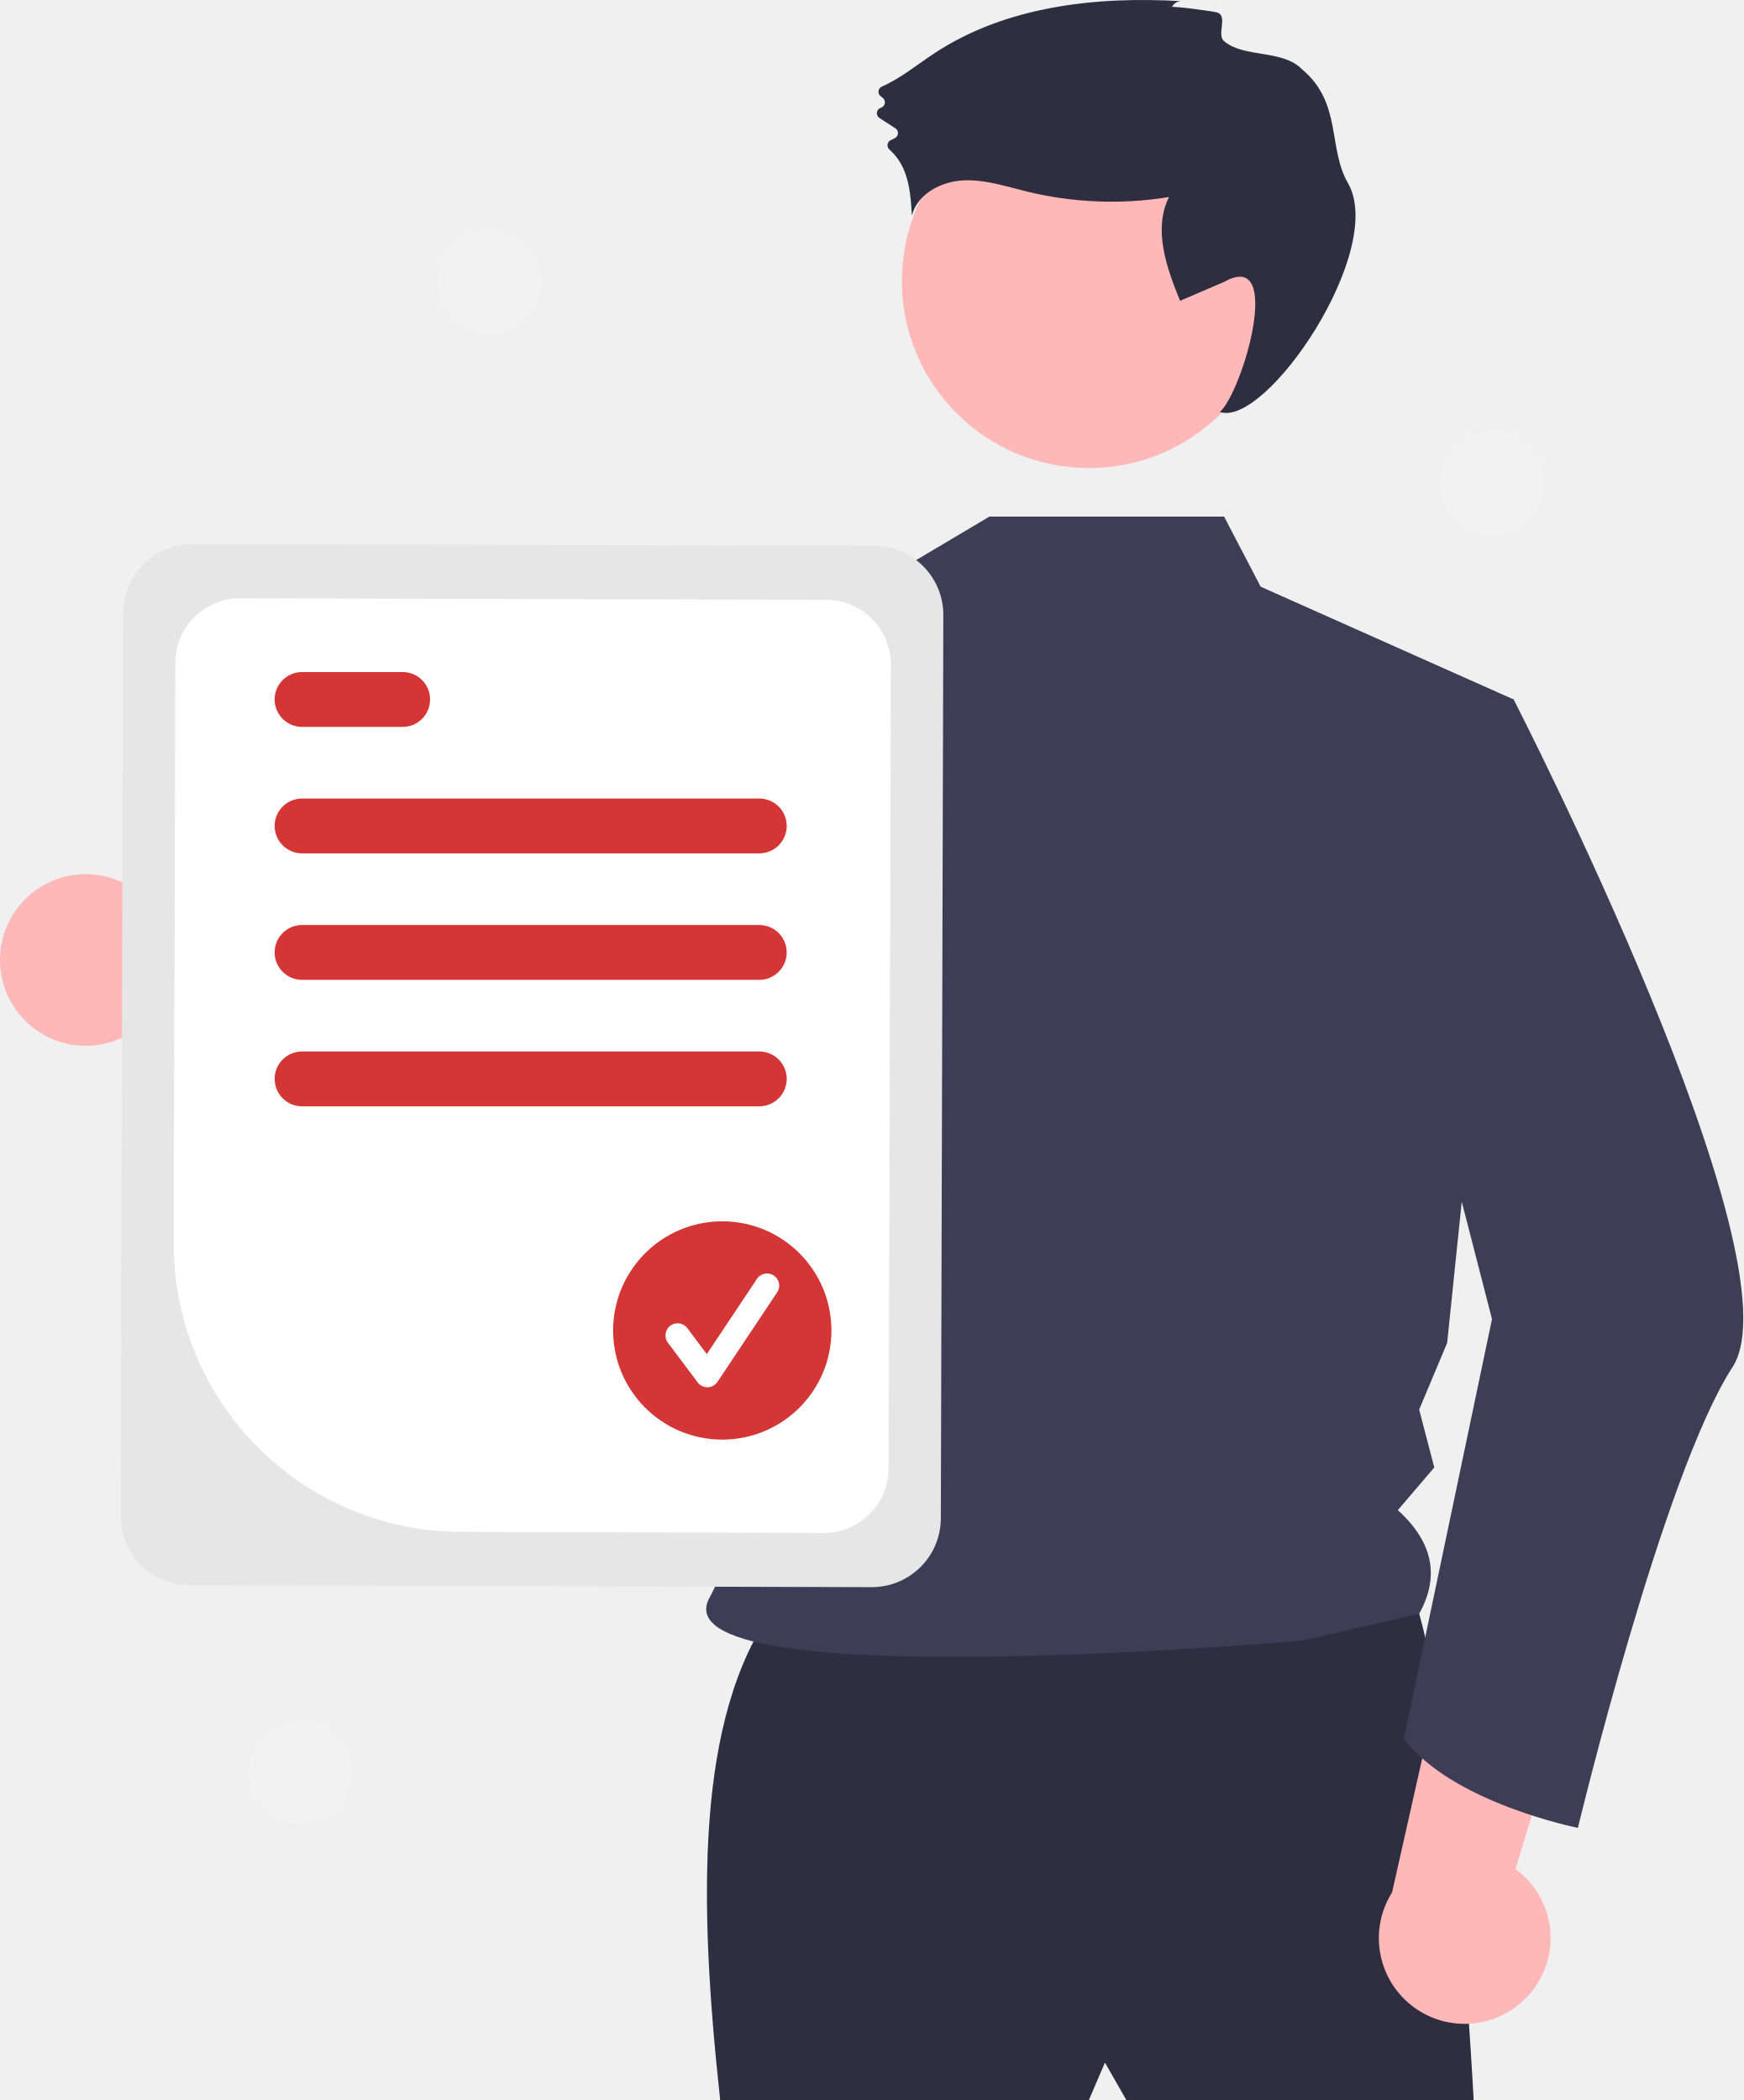
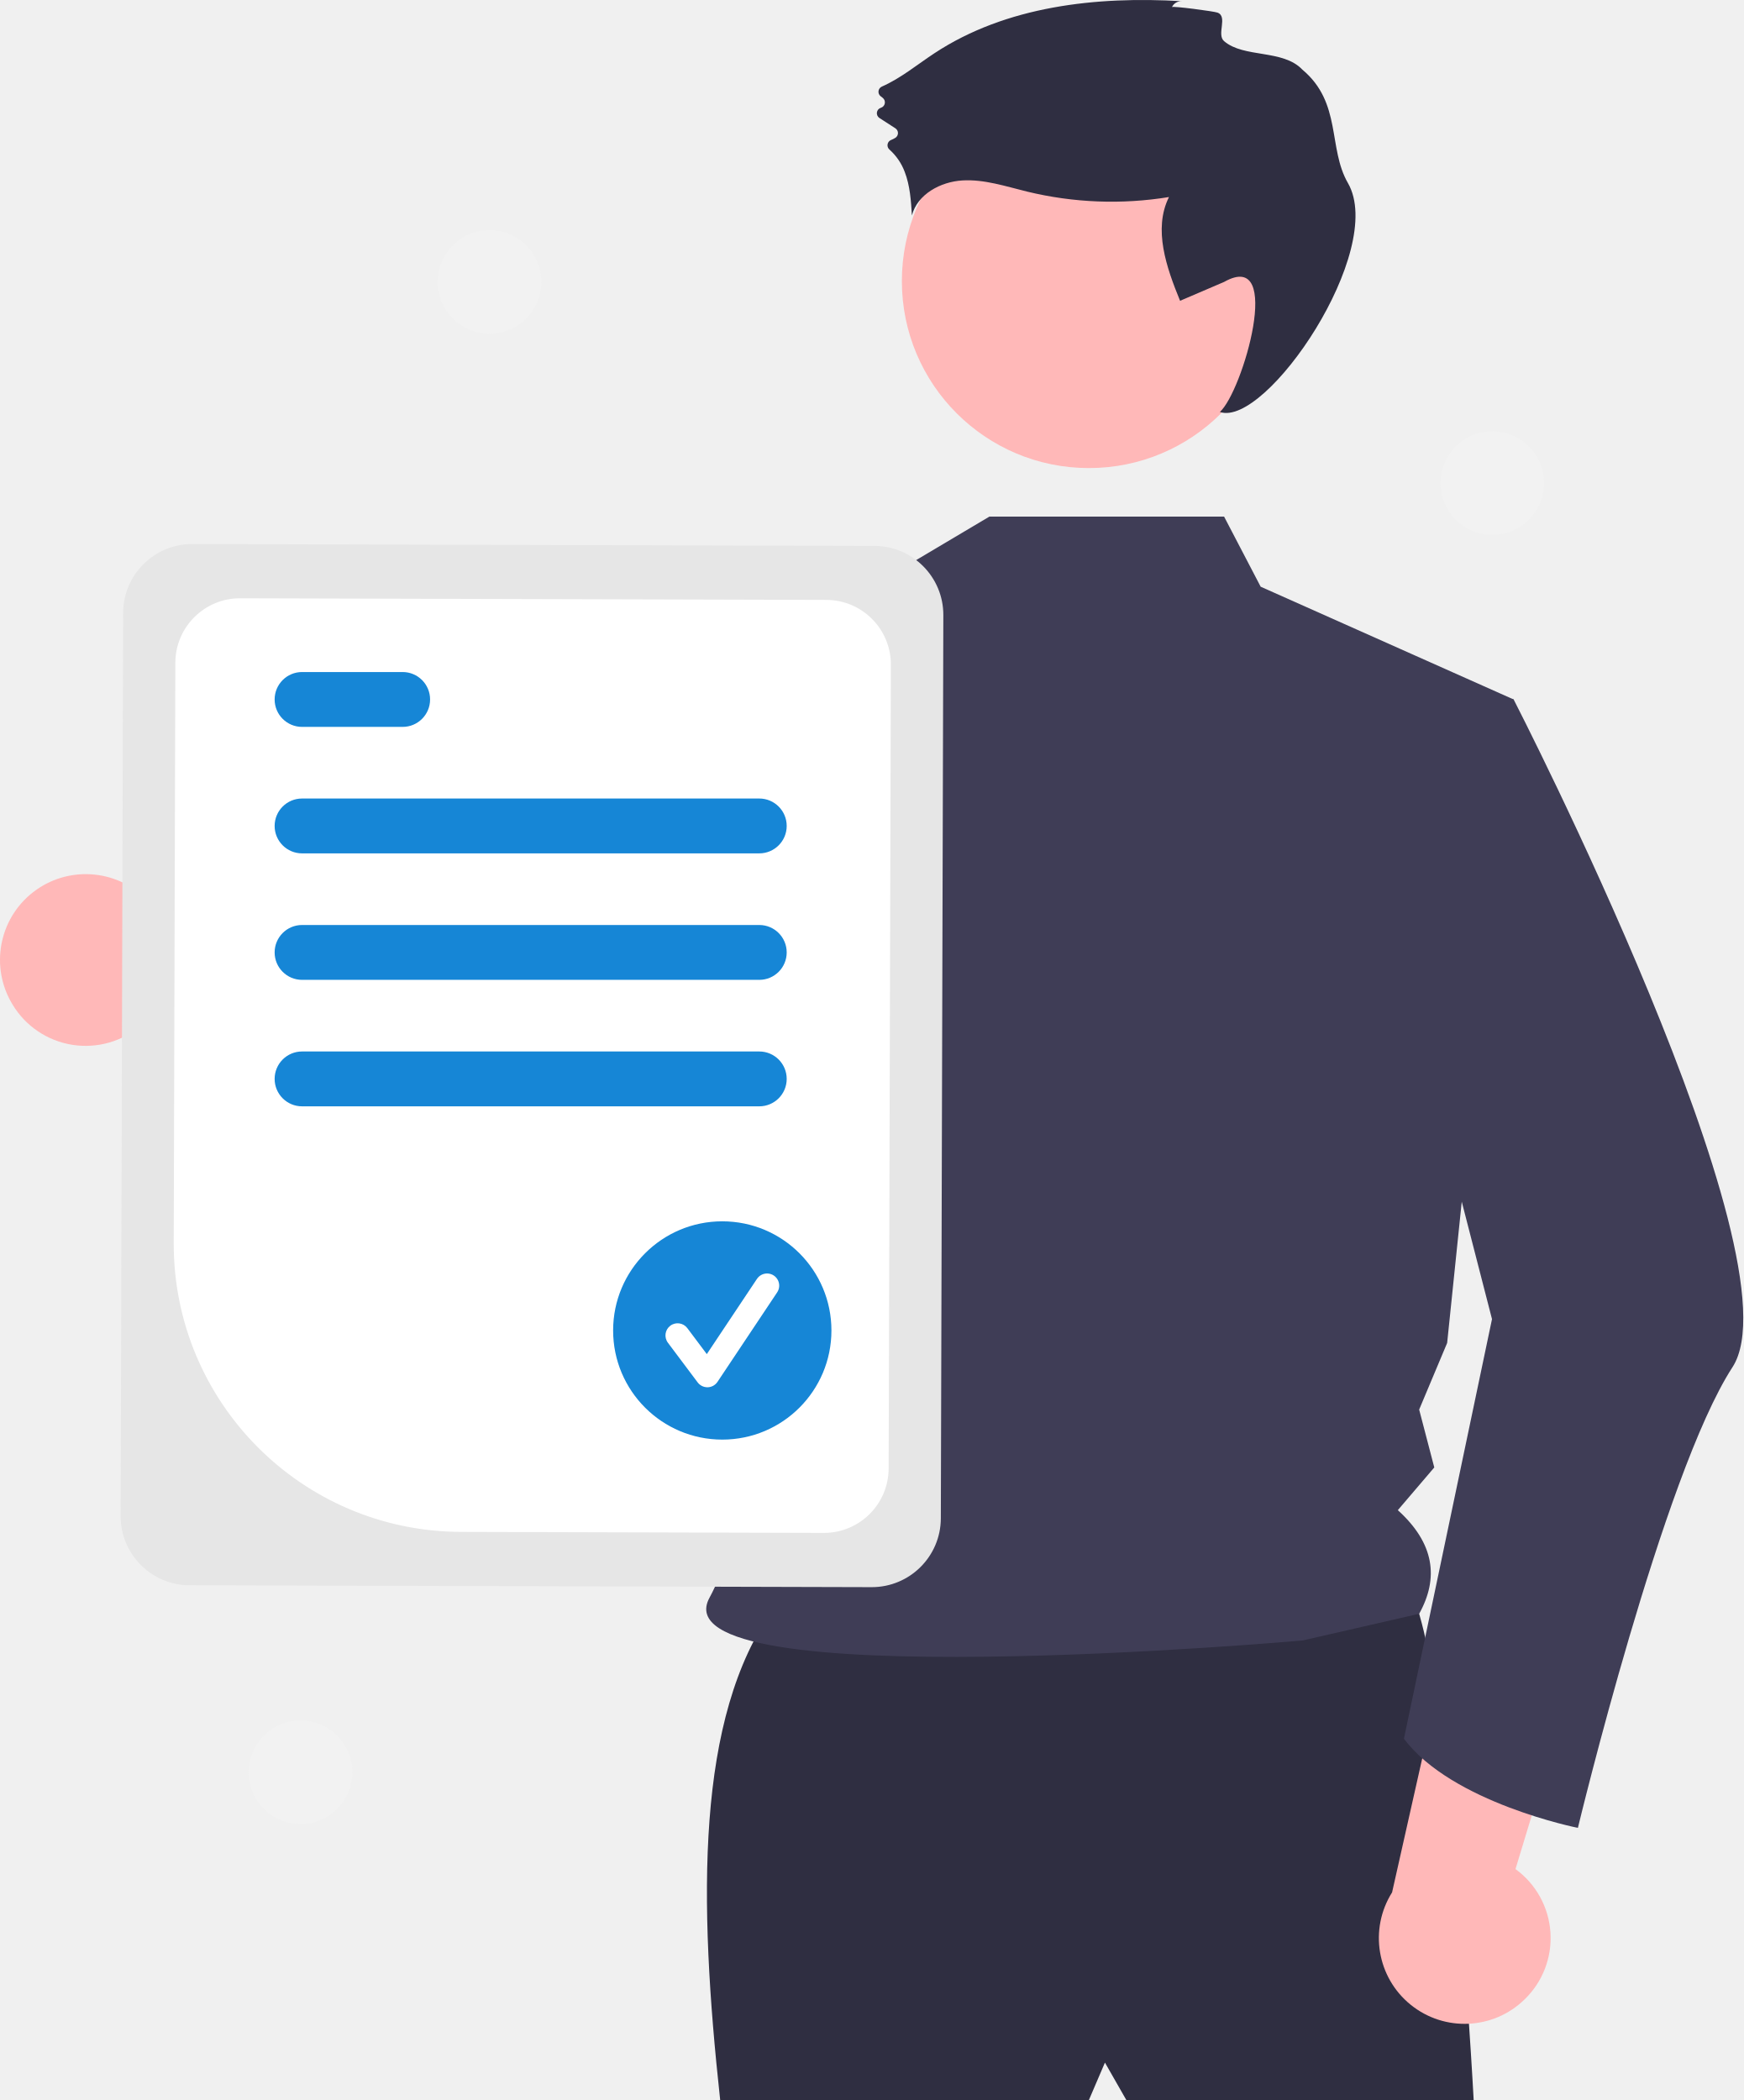
<svg xmlns="http://www.w3.org/2000/svg" data-name="Layer 1" width="571.94" height="689.038" viewBox="0 0 571.94 689.038">
  <path d="M310.019,435.422a27.981,27.981,0,0,0,42.374,6.734L438.65,491.628,435.436,440.056l-81.418-39.072a28.133,28.133,0,0,0-43.998,34.439Z" transform="translate(-305.9303 -105.8648)" fill="#ffb8b8" />
  <path d="M559.741,633.604c-25.586,35.812-24.671,95.726-17.533,161.299l120.974,0,5.26-12.273,7.013,12.273H789.417s-8.766-166.559-24.546-171.819S559.741,633.604,559.741,633.604Z" transform="translate(-305.9303 -105.8648)" fill="#2f2e41" />
  <circle cx="357.252" cy="92.218" r="61.364" fill="#ffb8b8" />
  <path d="M707.534,275.368l12,23,83,37L780.717,546.504,771.534,568.368l4.961,18.987L764.534,601.368c12.007,10.864,13.532,22.236,7,34l-38.221,8.756s-212.521,18.898-194.611-14.026c19.57-35.974,24.553-142.215-18.649-198.988-36.677-48.199-8.519-110.742-8.519-110.742l87-26,32-19Z" transform="translate(-305.9303 -105.8648)" fill="#3f3d56" />
  <path d="M690.426,108.195a3.385,3.385,0,0,1,3.257-1.933c-28.093-1.68-57.685,1.594-81.188,17.075-5.694,3.751-11.062,8.224-17.258,10.945a1.859,1.859,0,0,0-.38,3.163l.681.534a1.866,1.866,0,0,1-.607,3.253l0,0a1.866,1.866,0,0,0-.469,3.352l5.215,3.371a1.858,1.858,0,0,1,.017,3.126,9.271,9.271,0,0,1-1.387.703,1.862,1.862,0,0,0-.59,3.128,18.537,18.537,0,0,1,5.046,7.377c1.738,4.52,2.051,9.442,2.344,14.276,1.797-6.974,9.408-11.08,16.598-11.497s14.202,1.955,21.199,3.66a117.272,117.272,0,0,0,46.548,1.791c-5.256,10.549-.822,23.131,3.64,34.04l14.443-6.191c19.836-11.197,6.019,36.168-1.397,42.67,15.141,5.249,54.772-53.014,42.023-75.114-6.632-11.496-1.924-26.324-14.963-37.227-6.39-6.727-19.149-3.737-25.664-9.328-2.564-2.201,1.344-8.088-2.18-9.371C704.184,109.571,690.619,107.765,690.426,108.195Z" transform="translate(-305.9303 -105.8648)" fill="#2f2e41" />
  <path d="M586.484,300.308c-11.26,49.99-40.14,166.71-69.44,191.12a17.092,17.092,0,0,1-6.52,3.85c-102.99,25.09-135.99-38.91-135.99-38.91s27.6-13.45,28.3-39.74l55.66,17.27,48.52-109.19,7.14-6.66.04-.04Z" transform="translate(-305.9303 -105.8648)" fill="#3f3d56" />
  <path d="M806.075,761.941a27.982,27.982,0,0,0-2.938-42.806L832.009,623.982l-49.539,14.696L762.648,726.784a28.133,28.133,0,0,0,43.427,35.156Z" transform="translate(-305.9303 -105.8648)" fill="#ffb8b8" />
  <path d="M779.65,330.045l22.884,5.323s94.584,184.028,71.792,219.093-50.715,151.156-50.715,151.156-41.298-8.21-57.077-29.249l28.896-137.686-29.805-115.715Z" transform="translate(-305.9303 -105.8648)" fill="#3f3d56" />
  <path d="M345.51,603.32l.822-296.389a22.652,22.652,0,0,1,22.689-22.564l223.839.621a22.652,22.652,0,0,1,22.564,22.689l-.822,296.389a22.652,22.652,0,0,1-22.689,22.564l-223.839-.621A22.652,22.652,0,0,1,345.51,603.32Z" transform="translate(-305.9303 -105.8648)" fill="#e6e6e6" />
  <path d="M362.928,513.846l.528-190.546a21.214,21.214,0,0,1,21.249-21.132l192.371.533a21.215,21.215,0,0,1,21.133,21.249l-.731,263.746A21.215,21.215,0,0,1,576.228,608.829L457.058,608.499A94.498,94.498,0,0,1,362.928,513.846Z" transform="translate(-305.9303 -105.8648)" fill="#fff" />
-   <path d="M555.034,385.868h-150a9,9,0,0,1,0-18h150a9,9,0,0,1,0,18Z" transform="translate(-305.9303 -105.8648)" fill="#d43636" />
-   <path d="M438.034,344.368h-33a9,9,0,0,1,0-18h33a9,9,0,0,1,0,18Z" transform="translate(-305.9303 -105.8648)" fill="#d43636" />
-   <path d="M555.034,427.368h-150a9,9,0,0,1,0-18h150a9,9,0,0,1,0,18Z" transform="translate(-305.9303 -105.8648)" fill="#d43636" />
-   <path d="M555.034,468.868h-150a9,9,0,0,1,0-18h150a9,9,0,0,1,0,18Z" transform="translate(-305.9303 -105.8648)" fill="#d43636" />
-   <circle cx="236.967" cy="436.543" r="35.811" fill="#d43636" />
+   <path d="M555.034,385.868h-150a9,9,0,0,1,0-18h150a9,9,0,0,1,0,18Z" transform="translate(-305.9303 -105.8648)" fill="#1686d6" />
+   <path d="M438.034,344.368h-33a9,9,0,0,1,0-18h33a9,9,0,0,1,0,18Z" transform="translate(-305.9303 -105.8648)" fill="#1686d6" />
+   <path d="M555.034,427.368h-150a9,9,0,0,1,0-18h150a9,9,0,0,1,0,18Z" transform="translate(-305.9303 -105.8648)" fill="#1686d6" />
+   <path d="M555.034,468.868h-150a9,9,0,0,1,0-18h150a9,9,0,0,1,0,18Z" transform="translate(-305.9303 -105.8648)" fill="#1686d6" />
+   <circle cx="236.967" cy="436.543" r="35.811" fill="#1686d6" />
  <path d="M538.012,561.045a3.982,3.982,0,0,1-3.186-1.594l-9.77-13.027a3.983,3.983,0,1,1,6.374-4.78l6.392,8.522,16.416-24.624a3.984,3.984,0,1,1,6.629,4.419L541.326,559.271a3.985,3.985,0,0,1-3.204,1.773C538.085,561.045,538.048,561.045,538.012,561.045Z" transform="translate(-305.9303 -105.8648)" fill="#fff" />
  <circle cx="160.604" cy="92.503" r="17" fill="#f2f2f2" />
  <circle cx="98.604" cy="581.503" r="17" fill="#f2f2f2" />
  <circle cx="489.604" cy="158.503" r="17" fill="#f2f2f2" />
</svg>
